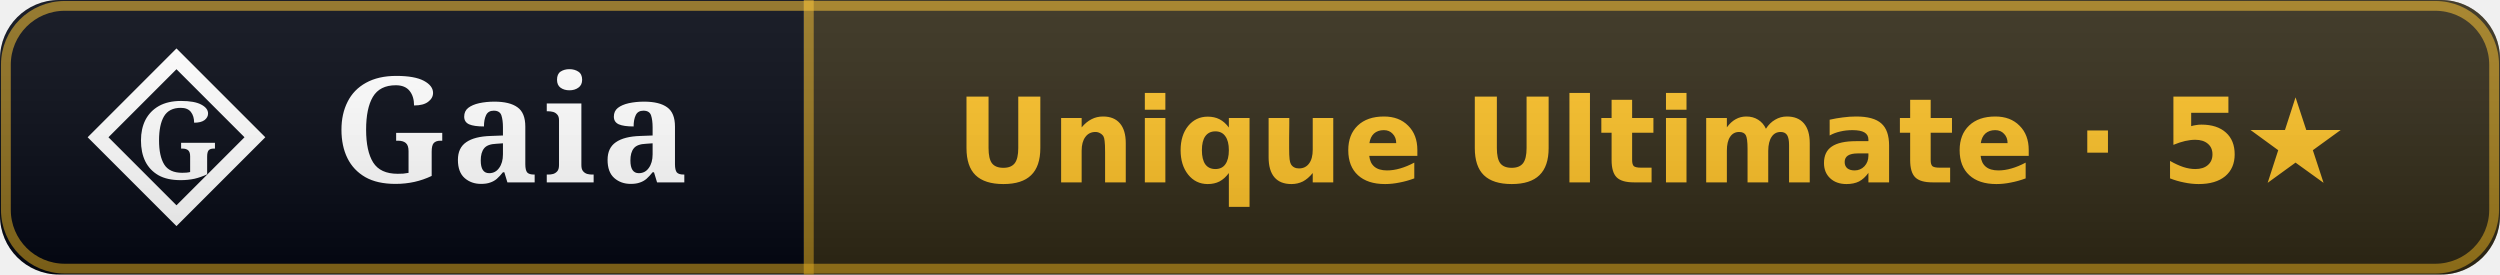
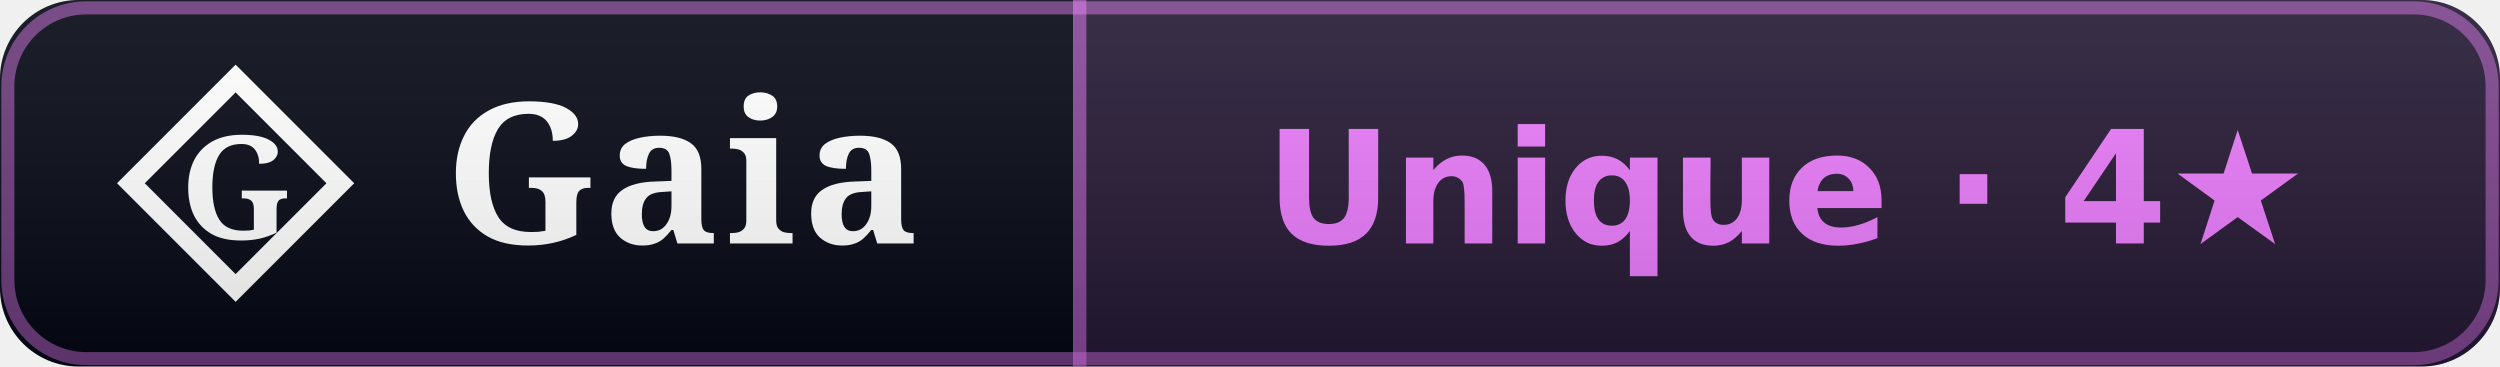
- <svg xmlns="http://www.w3.org/2000/svg" width="255" height="28" viewBox="0 0 255 28" role="img" aria-label="Gaia rank: Unique Ultimate (5 stars)">
+ <svg xmlns="http://www.w3.org/2000/svg" width="191" height="28" viewBox="0 0 191 28" role="img" aria-label="Gaia rank: Unique (4 stars)">
  <linearGradient id="sh" x2="0" y2="100%">
    <stop offset="0" stop-color="#fff" stop-opacity=".10" />
    <stop offset="1" stop-opacity=".14" />
  </linearGradient>
  <clipPath id="rc">
-     <rect width="255" height="28" rx="6" fill="#fff" />
+     <rect width="191" height="28" rx="6" fill="#fff" />
  </clipPath>
  <g clip-path="url(#rc)">
    <rect width="82" height="28" fill="#030712" />
-     <rect x="82.0" width="173.0" height="28" fill="#030712" />
-     <rect x="82.0" width="173.0" height="28" fill="rgba(251,191,36,0.18)" />
-     <rect x="82.0" width="1" height="28" fill="rgba(251,191,36,0.5)" />
+     <rect x="82.0" width="109.0" height="28" fill="#030712" />
+     <rect x="82.0" width="109.0" height="28" fill="rgba(232,121,249,0.14)" />
+     <rect x="82.0" width="1" height="28" fill="rgba(232,121,249,0.5)" />
    <path d="M 18 6 L 26 14 L 18 22 L 10 14 Z" fill="none" stroke="#ffffff" stroke-width="1.5" stroke-linejoin="miter" />
    <text x="18" y="14" font-family="EB Garamond, Georgia, serif" font-weight="600" font-size="11" fill="#ffffff" text-anchor="middle" dominant-baseline="central">G</text>
    <text x="34" y="18.6" font-family="EB Garamond, Georgia, serif" font-size="15" font-weight="600" fill="#fff" letter-spacing="0.5">Gaia</text>
-     <text x="168.5" y="18.6" font-family="Verdana,DejaVu Sans,sans-serif" font-size="12" font-weight="700" text-anchor="middle" fill="#fbbf24">Unique Ultimate · 5★</text>
-     <rect x="0.6" y="0.6" width="253.8" height="26.8" fill="none" stroke="rgba(251,191,36,0.55)" stroke-width="1" rx="6" />
-     <rect width="255" height="28" fill="url(#sh)" />
+     <text x="136.5" y="18.6" font-family="Verdana,DejaVu Sans,sans-serif" font-size="12" font-weight="700" text-anchor="middle" fill="#e879f9">Unique · 4★</text>
+     <rect x="0.6" y="0.6" width="189.8" height="26.8" fill="none" stroke="rgba(232,121,249,0.45)" stroke-width="1" rx="6" />
+     <rect width="191" height="28" fill="url(#sh)" />
  </g>
</svg>
